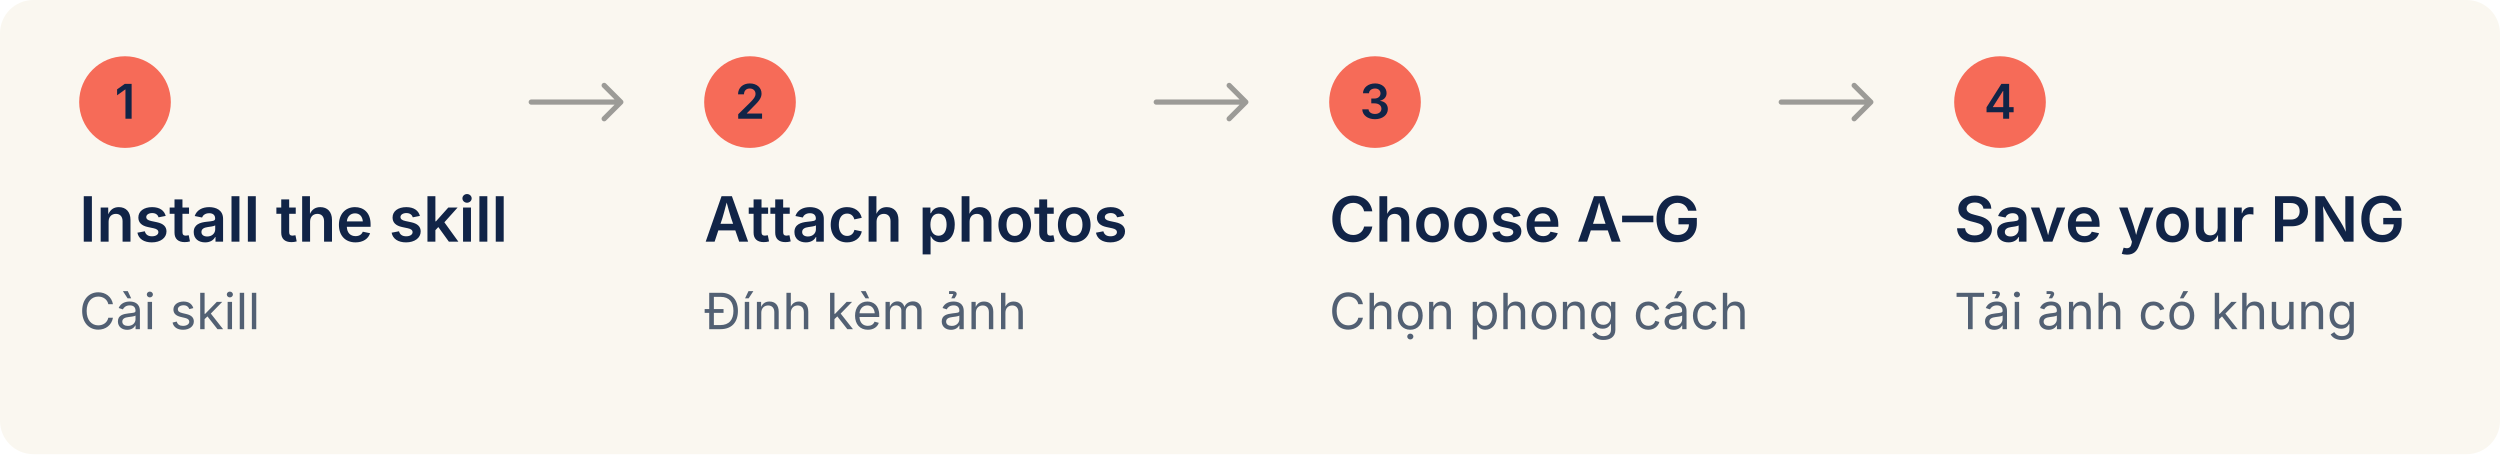
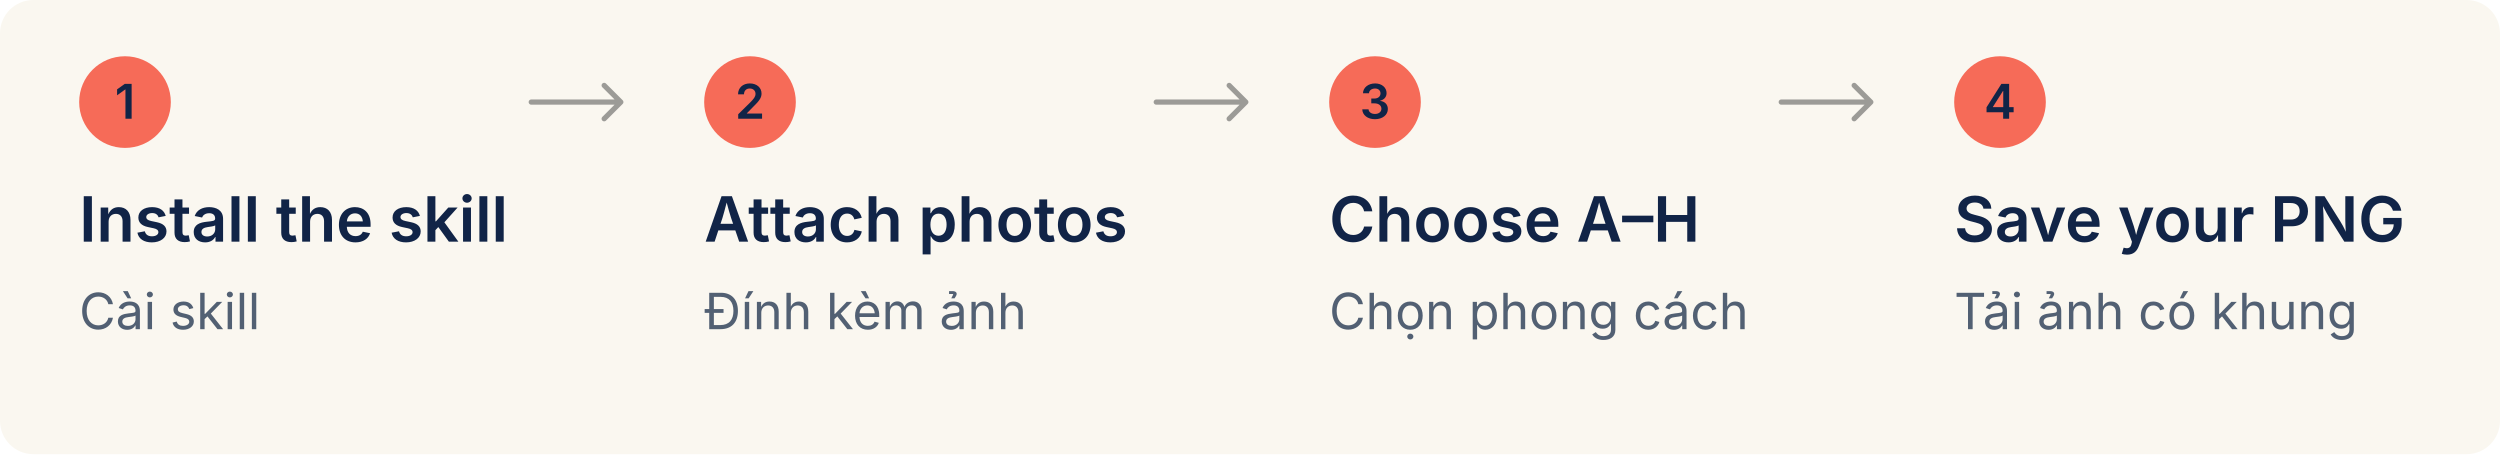
<svg xmlns="http://www.w3.org/2000/svg" width="1200" height="218" viewBox="0 0 1200 218" role="img" aria-labelledby="title desc">
  <rect width="1200" height="218" rx="16" fill="#faf7f0" />
  <g font-family="Inter, -apple-system, BlinkMacSystemFont, 'Segoe UI', Arial, sans-serif">
    <g fill="#112447" font-size="23" font-weight="600" text-anchor="middle">
      <circle cx="60" cy="49" r="22" fill="#f66b58" />
      <text x="60" y="57">1</text>
      <circle cx="360" cy="49" r="22" fill="#f66b58" />
      <text x="360" y="57">2</text>
      <circle cx="660" cy="49" r="22" fill="#f66b58" />
      <text x="660" y="57">3</text>
      <circle cx="960" cy="49" r="22" fill="#f66b58" />
      <text x="960" y="57">4</text>
    </g>
    <g fill="#112447" font-size="30" font-weight="600">
      <text x="38" y="116">Install the skill</text>
      <text x="338" y="116">Attach photos</text>
-       <text x="638" y="116">Choose A–G</text>
+       <text x="638" y="116">Choose A–H</text>
      <text x="938" y="116">Save your PNG</text>
    </g>
    <g fill="#526073" font-size="24">
      <text x="38" y="158">Cài skill</text>
      <text x="338" y="158">Đính kèm ảnh</text>
      <text x="638" y="158">Chọn phong cách</text>
      <text x="938" y="158">Tải ảnh có khung</text>
    </g>
  </g>
  <g fill="none" stroke="#9c9b97" stroke-width="2.5" stroke-linecap="round" stroke-linejoin="round">
    <path d="M255 49h43m-8-8 8 8-8 8" />
    <path d="M555 49h43m-8-8 8 8-8 8" />
    <path d="M855 49h43m-8-8 8 8-8 8" />
  </g>
</svg>
